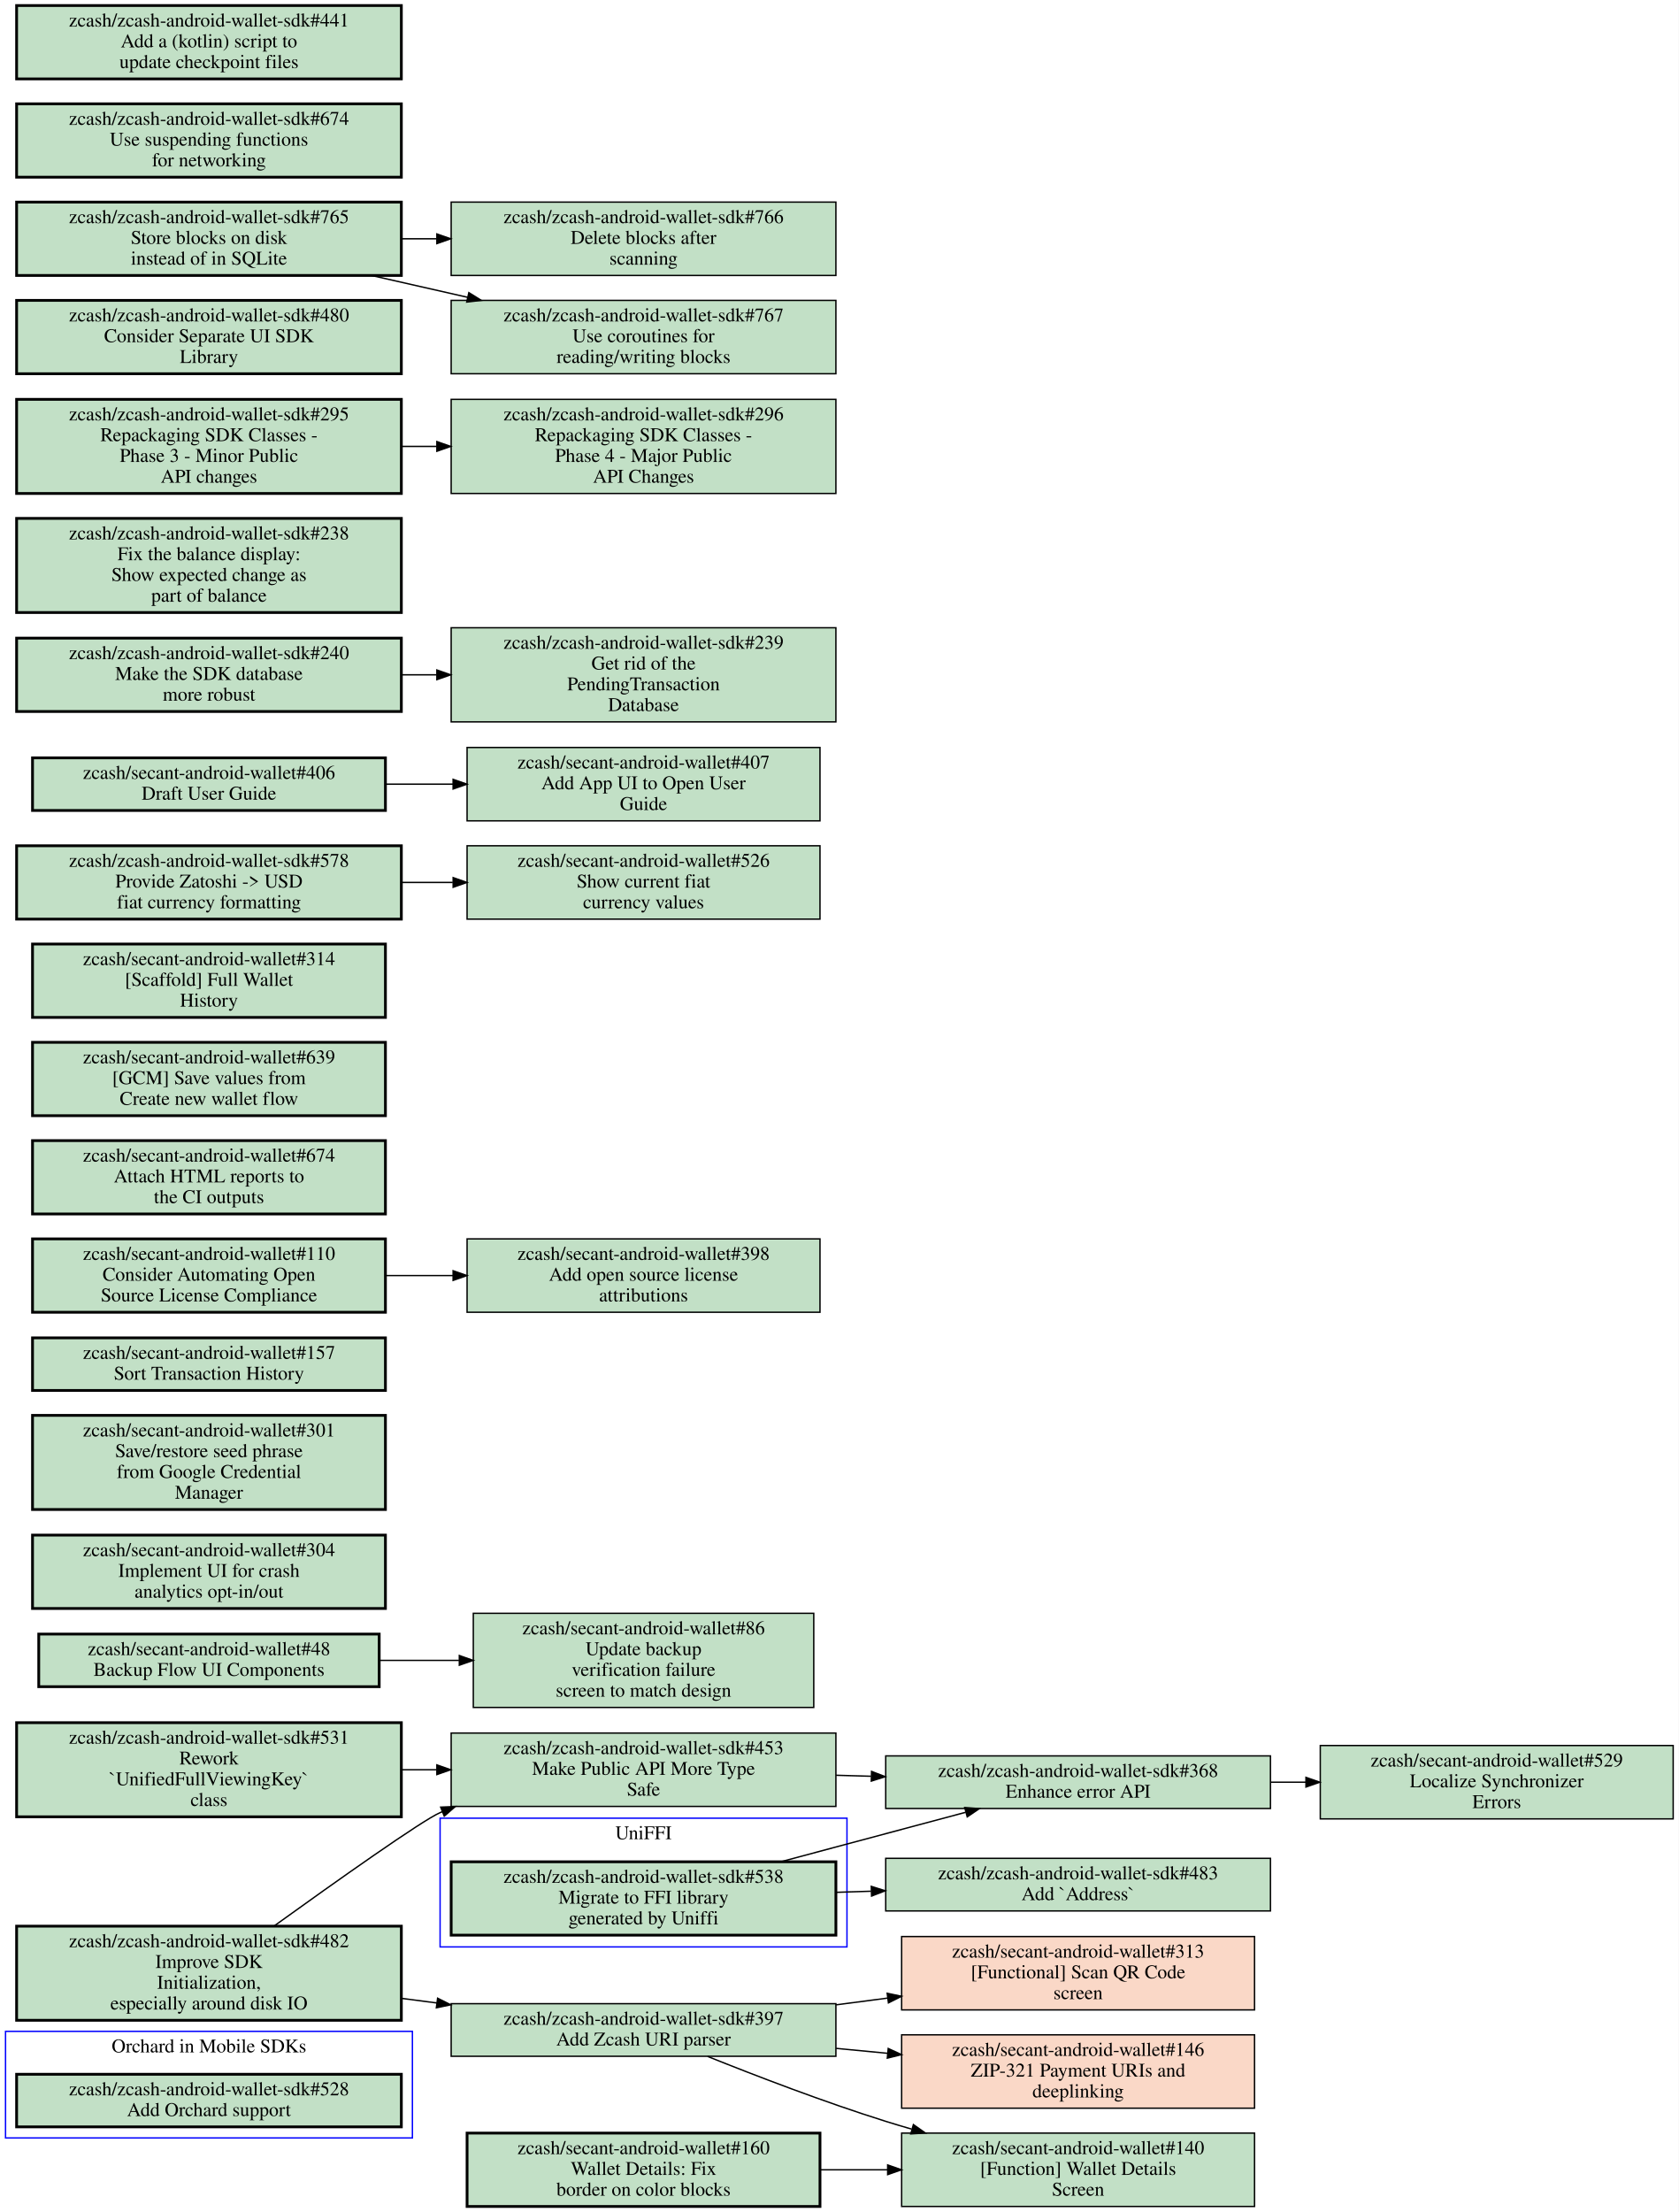
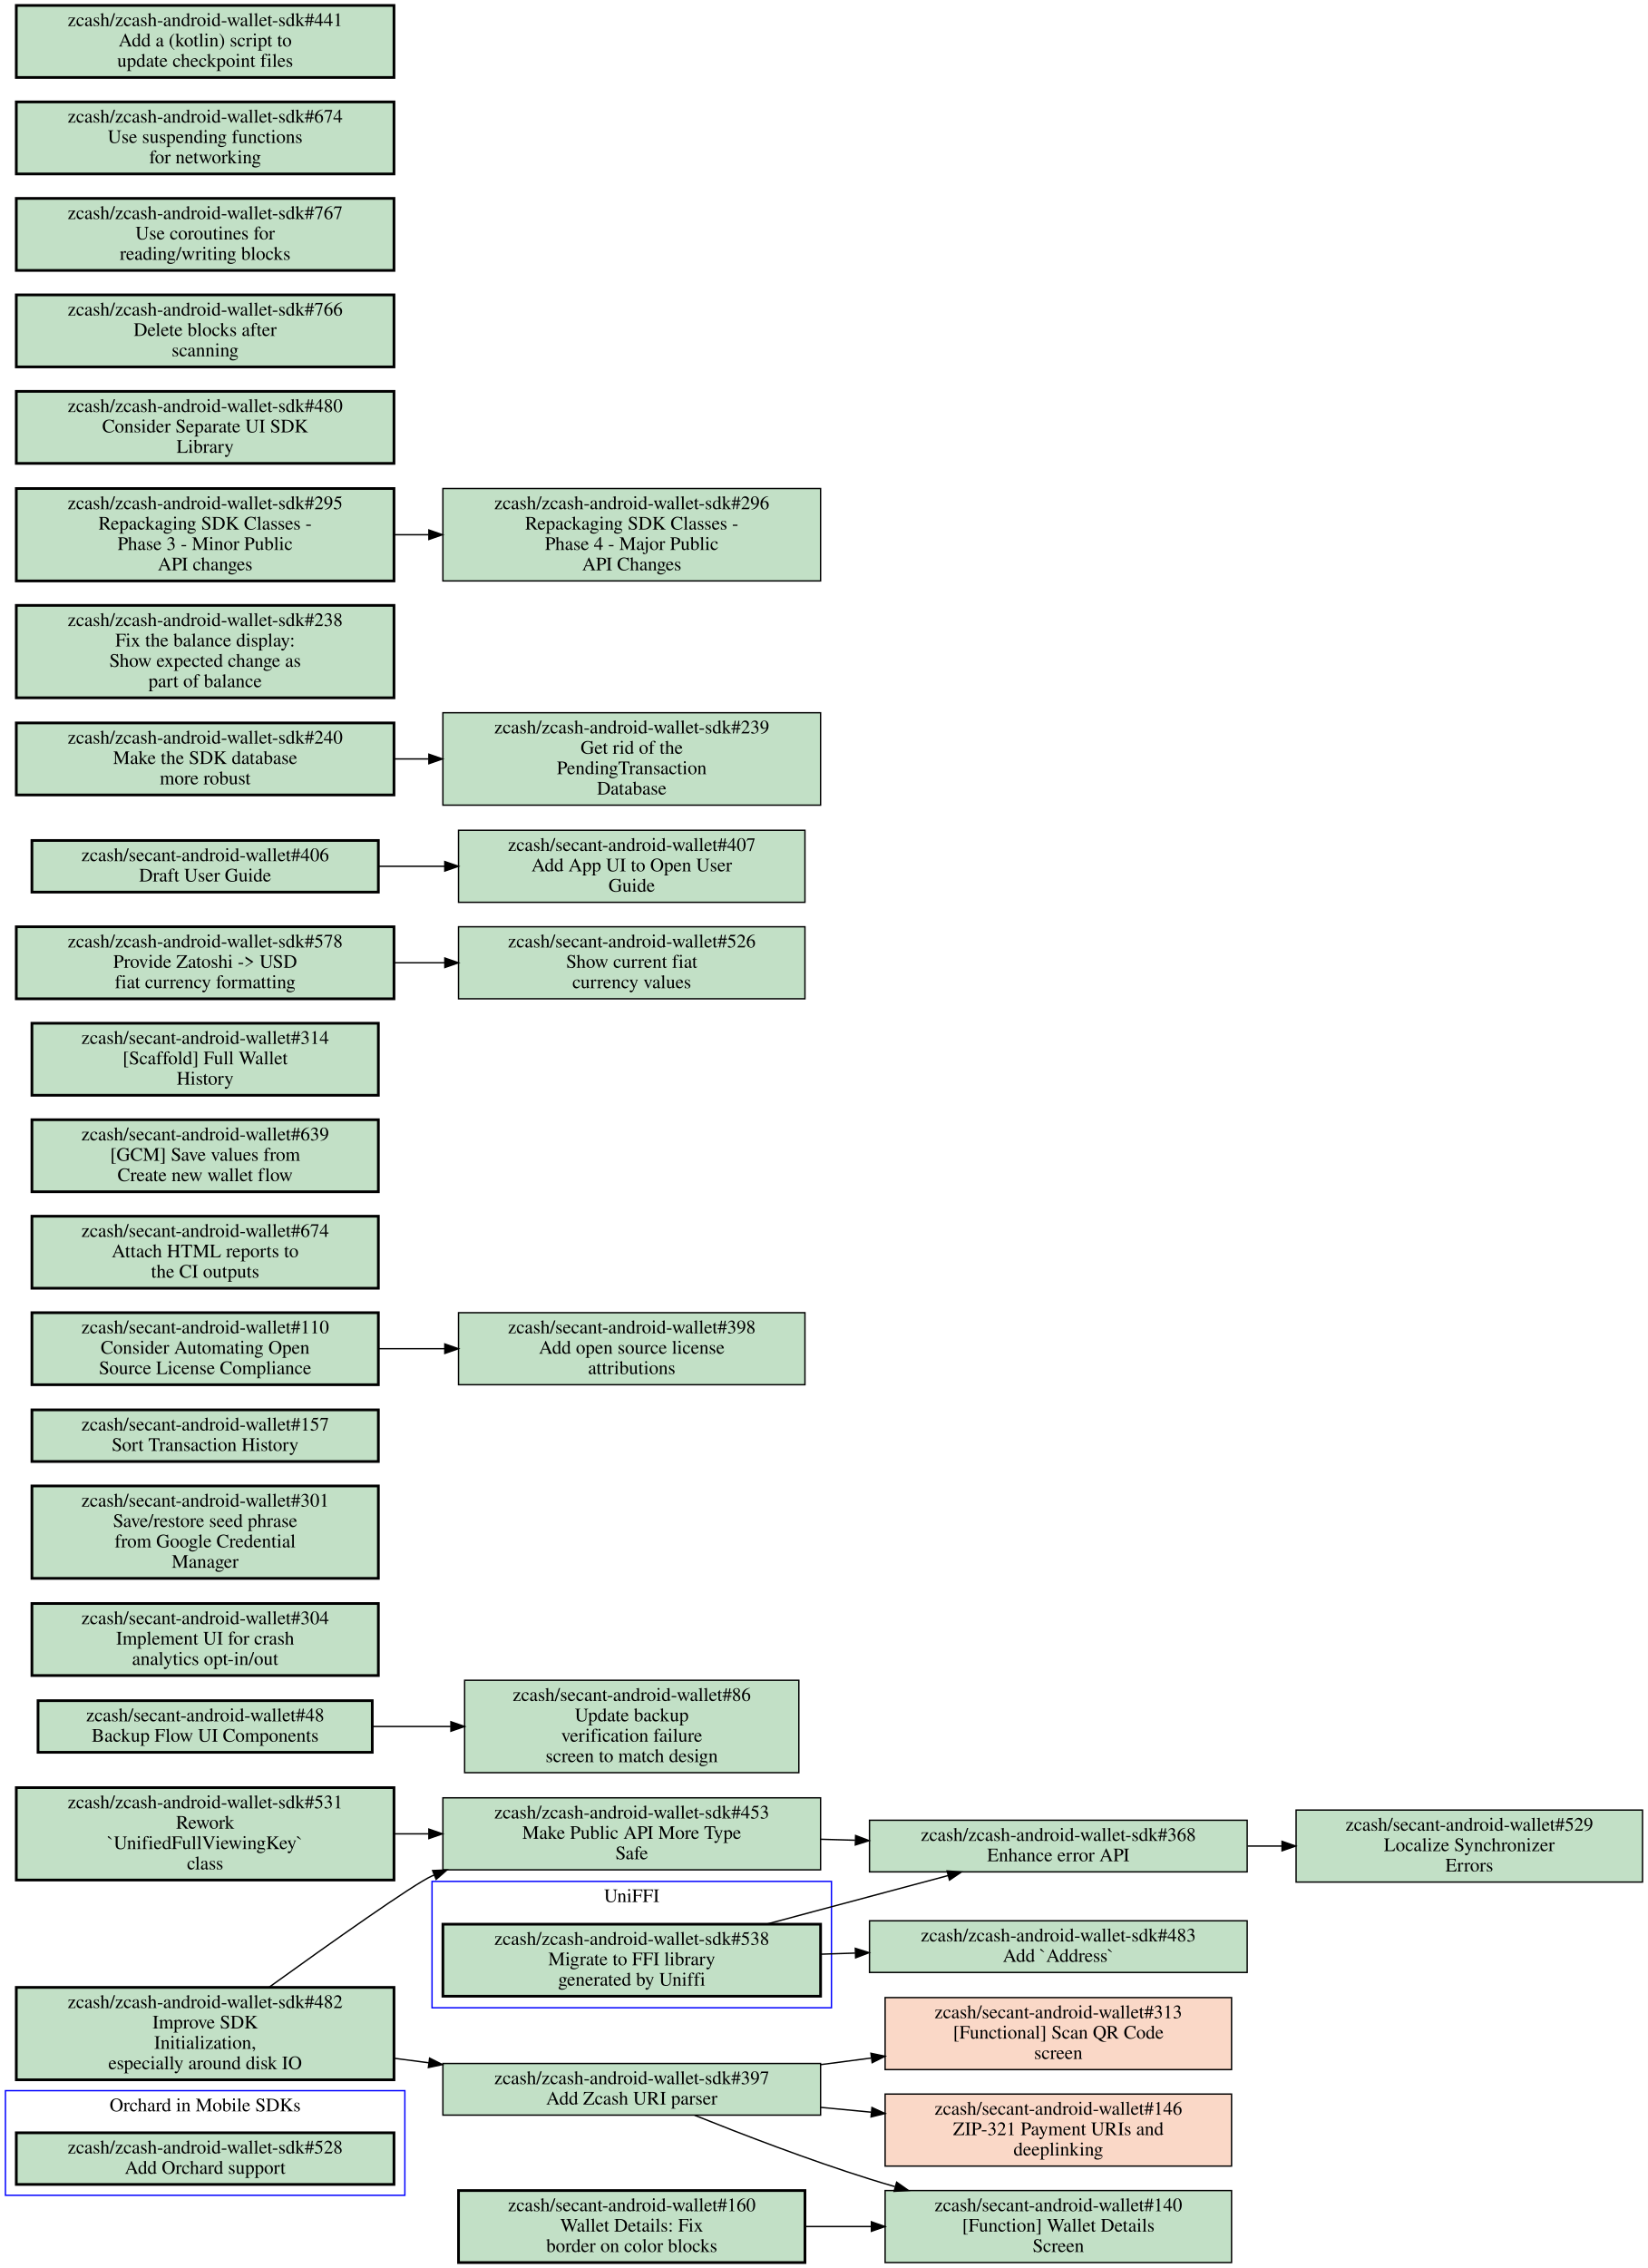
- <svg xmlns="http://www.w3.org/2000/svg" xmlns:xlink="http://www.w3.org/1999/xlink" width="1213pt" height="1598pt" viewBox="0.00 0.00 1213.00 1598.00">
-   <g id="graph0" class="graph" transform="scale(1 1) rotate(0) translate(4 1594)">
-     <polygon fill="#ffffff" stroke="transparent" points="-4,4 -4,-1594 1209,-1594 1209,4 -4,4" />
+ <svg xmlns="http://www.w3.org/2000/svg" xmlns:xlink="http://www.w3.org/1999/xlink" width="1213pt" height="1669pt" viewBox="0.00 0.00 1213.00 1669.00">
+   <g id="graph0" class="graph" transform="scale(1 1) rotate(0) translate(4 1665)">
+     <polygon fill="#ffffff" stroke="transparent" points="-4,4 -4,-1665 1209,-1665 1209,4 -4,4" />
    <g id="clust1" class="cluster">
+       <polygon fill="none" stroke="#0000ff" points="314,-187.5 314,-280.5 608,-280.5 608,-187.5 314,-187.5" />
+       <text text-anchor="middle" x="461" y="-265.3" font-family="Times,serif" font-size="14.00" fill="#000000">UniFFI</text>
+     </g>
+     <g id="clust2" class="cluster">
      <polygon fill="none" stroke="#0000ff" points="0,-49.5 0,-126.5 294,-126.5 294,-49.5 0,-49.5" />
      <text text-anchor="middle" x="147" y="-111.3" font-family="Times,serif" font-size="14.00" fill="#000000">Orchard in Mobile SDKs</text>
    </g>
-     <g id="clust2" class="cluster">
-       <polygon fill="none" stroke="#0000ff" points="314,-187.5 314,-280.5 608,-280.5 608,-187.5 314,-187.5" />
-       <text text-anchor="middle" x="461" y="-265.3" font-family="Times,serif" font-size="14.00" fill="#000000">UniFFI</text>
-     </g>
    <g id="node1" class="node open">
      <g id="a_node1">
-         <a xlink:href="https://github.com/zcash/zcash-android-wallet-sdk/issues/528" xlink:title="zcash/zcash-android-wallet-sdk#528&#10;Add Orchard support" target="_blank">
-           <polygon fill="#c2e0c6" stroke="#000000" stroke-width="2" points="286,-95.5 8,-95.5 8,-57.5 286,-57.5 286,-95.5" />
-           <text text-anchor="middle" x="147" y="-80.3" font-family="Times,serif" font-size="14.00" fill="#000000">zcash/zcash-android-wallet-sdk#528</text>
-           <text text-anchor="middle" x="147" y="-65.3" font-family="Times,serif" font-size="14.00" fill="#000000">Add Orchard support</text>
-         </a>
-       </g>
-     </g>
-     <g id="node2" class="node open">
-       <g id="a_node2">
        <a xlink:href="https://github.com/zcash/zcash-android-wallet-sdk/issues/538" xlink:title="zcash/zcash-android-wallet-sdk#538&#10;Migrate to FFI library&#10;generated by Uniffi" target="_blank">
          <polygon fill="#c2e0c6" stroke="#000000" stroke-width="2" points="600,-249 322,-249 322,-196 600,-196 600,-249" />
          <text text-anchor="middle" x="461" y="-233.8" font-family="Times,serif" font-size="14.00" fill="#000000">zcash/zcash-android-wallet-sdk#538</text>
          <text text-anchor="middle" x="461" y="-218.8" font-family="Times,serif" font-size="14.00" fill="#000000">Migrate to FFI library</text>
          <text text-anchor="middle" x="461" y="-203.8" font-family="Times,serif" font-size="14.00" fill="#000000">generated by Uniffi</text>
        </a>
      </g>
    </g>
    <g id="node3" class="node open">
      <g id="a_node3">
        <a xlink:href="https://github.com/zcash/zcash-android-wallet-sdk/issues/368" xlink:title="zcash/zcash-android-wallet-sdk#368&#10;Enhance error API" target="_blank">
          <polygon fill="#c2e0c6" stroke="#000000" points="914,-325.5 636,-325.5 636,-287.5 914,-287.5 914,-325.5" />
          <text text-anchor="middle" x="775" y="-310.3" font-family="Times,serif" font-size="14.00" fill="#000000">zcash/zcash-android-wallet-sdk#368</text>
          <text text-anchor="middle" x="775" y="-295.3" font-family="Times,serif" font-size="14.00" fill="#000000">Enhance error API</text>
        </a>
      </g>
    </g>
    <g id="edge1" class="edge">
      <path fill="none" stroke="#000000" d="M560.35,-249.08C603.34,-260.58 653.03,-273.87 693.77,-284.77" />
      <polygon fill="#000000" stroke="#000000" points="693.085,-288.21 703.65,-287.41 694.893,-281.447 693.085,-288.21" />
    </g>
    <g id="node4" class="node open">
      <g id="a_node4">
        <a xlink:href="https://github.com/zcash/zcash-android-wallet-sdk/issues/483" xlink:title="zcash/zcash-android-wallet-sdk#483&#10;Add `Address`" target="_blank">
          <polygon fill="#c2e0c6" stroke="#000000" points="914,-251.5 636,-251.5 636,-213.5 914,-213.5 914,-251.5" />
          <text text-anchor="middle" x="775" y="-236.3" font-family="Times,serif" font-size="14.00" fill="#000000">zcash/zcash-android-wallet-sdk#483</text>
          <text text-anchor="middle" x="775" y="-221.3" font-family="Times,serif" font-size="14.00" fill="#000000">Add `Address`</text>
        </a>
      </g>
    </g>
    <g id="edge2" class="edge">
      <path fill="none" stroke="#000000" d="M600.1,-226.93C608.49,-227.2 616.96,-227.47 625.4,-227.74" />
      <polygon fill="#000000" stroke="#000000" points="625.566,-231.247 635.67,-228.06 625.784,-224.25 625.566,-231.247" />
+     </g>
+     <g id="node2" class="node open">
+       <g id="a_node2">
+         <a xlink:href="https://github.com/zcash/zcash-android-wallet-sdk/issues/528" xlink:title="zcash/zcash-android-wallet-sdk#528&#10;Add Orchard support" target="_blank">
+           <polygon fill="#c2e0c6" stroke="#000000" stroke-width="2" points="286,-95.5 8,-95.5 8,-57.5 286,-57.5 286,-95.5" />
+           <text text-anchor="middle" x="147" y="-80.3" font-family="Times,serif" font-size="14.00" fill="#000000">zcash/zcash-android-wallet-sdk#528</text>
+           <text text-anchor="middle" x="147" y="-65.3" font-family="Times,serif" font-size="14.00" fill="#000000">Add Orchard support</text>
+         </a>
+       </g>
    </g>
    <g id="node5" class="node open">
      <g id="a_node5">
        <a xlink:href="https://github.com/zcash/secant-android-wallet/issues/529" xlink:title="zcash/secant-android-wallet#529&#10;Localize Synchronizer&#10;Errors" target="_blank">
          <polygon fill="#c2e0c6" stroke="#000000" points="1205,-333 950,-333 950,-280 1205,-280 1205,-333" />
          <text text-anchor="middle" x="1077.5" y="-317.8" font-family="Times,serif" font-size="14.00" fill="#000000">zcash/secant-android-wallet#529</text>
          <text text-anchor="middle" x="1077.5" y="-302.8" font-family="Times,serif" font-size="14.00" fill="#000000">Localize Synchronizer</text>
          <text text-anchor="middle" x="1077.5" y="-287.8" font-family="Times,serif" font-size="14.00" fill="#000000">Errors</text>
        </a>
      </g>
    </g>
    <g id="edge3" class="edge">
      <path fill="none" stroke="#000000" d="M914.3,-306.5C922.68,-306.5 931.1,-306.5 939.48,-306.5" />
      <polygon fill="#000000" stroke="#000000" points="939.65,-310 949.65,-306.5 939.65,-303 939.65,-310" />
    </g>
    <g id="node6" class="node open">
      <g id="a_node6">
        <a xlink:href="https://github.com/zcash/secant-android-wallet/issues/48" xlink:title="zcash/secant-android-wallet#48&#10;Backup Flow UI Components" target="_blank">
          <polygon fill="#c2e0c6" stroke="#000000" stroke-width="2" points="270,-413.5 24,-413.5 24,-375.5 270,-375.5 270,-413.5" />
          <text text-anchor="middle" x="147" y="-398.3" font-family="Times,serif" font-size="14.00" fill="#000000">zcash/secant-android-wallet#48</text>
          <text text-anchor="middle" x="147" y="-383.3" font-family="Times,serif" font-size="14.00" fill="#000000">Backup Flow UI Components</text>
        </a>
      </g>
    </g>
    <g id="node7" class="node open">
      <g id="a_node7">
        <a xlink:href="https://github.com/zcash/secant-android-wallet/issues/86" xlink:title="zcash/secant-android-wallet#86&#10;Update backup&#10;verification failure&#10;screen to match design" target="_blank">
          <polygon fill="#c2e0c6" stroke="#000000" points="584,-428.5 338,-428.5 338,-360.5 584,-360.5 584,-428.5" />
          <text text-anchor="middle" x="461" y="-413.3" font-family="Times,serif" font-size="14.00" fill="#000000">zcash/secant-android-wallet#86</text>
          <text text-anchor="middle" x="461" y="-398.3" font-family="Times,serif" font-size="14.00" fill="#000000">Update backup</text>
          <text text-anchor="middle" x="461" y="-383.3" font-family="Times,serif" font-size="14.00" fill="#000000">verification failure</text>
          <text text-anchor="middle" x="461" y="-368.3" font-family="Times,serif" font-size="14.00" fill="#000000">screen to match design</text>
        </a>
      </g>
    </g>
    <g id="edge4" class="edge">
      <path fill="none" stroke="#000000" d="M270.2,-394.5C289.06,-394.5 308.6,-394.5 327.67,-394.5" />
      <polygon fill="#000000" stroke="#000000" points="327.9,-398 337.9,-394.5 327.9,-391 327.9,-398" />
    </g>
    <g id="node8" class="node open">
      <g id="a_node8">
        <a xlink:href="https://github.com/zcash/secant-android-wallet/issues/304" xlink:title="zcash/secant-android-wallet#304&#10;Implement UI for crash&#10;analytics opt-in/out" target="_blank">
          <polygon fill="#c2e0c6" stroke="#000000" stroke-width="2" points="274.5,-485 19.5,-485 19.5,-432 274.5,-432 274.5,-485" />
          <text text-anchor="middle" x="147" y="-469.8" font-family="Times,serif" font-size="14.00" fill="#000000">zcash/secant-android-wallet#304</text>
          <text text-anchor="middle" x="147" y="-454.8" font-family="Times,serif" font-size="14.00" fill="#000000">Implement UI for crash</text>
          <text text-anchor="middle" x="147" y="-439.8" font-family="Times,serif" font-size="14.00" fill="#000000">analytics opt-in/out</text>
        </a>
      </g>
    </g>
    <g id="node9" class="node open">
      <g id="a_node9">
        <a xlink:href="https://github.com/zcash/secant-android-wallet/issues/301" xlink:title="zcash/secant-android-wallet#301&#10;Save/restore seed phrase&#10;from Google Credential&#10;Manager" target="_blank">
          <polygon fill="#c2e0c6" stroke="#000000" stroke-width="2" points="274.5,-571.5 19.5,-571.5 19.5,-503.5 274.5,-503.5 274.5,-571.5" />
          <text text-anchor="middle" x="147" y="-556.3" font-family="Times,serif" font-size="14.00" fill="#000000">zcash/secant-android-wallet#301</text>
          <text text-anchor="middle" x="147" y="-541.3" font-family="Times,serif" font-size="14.00" fill="#000000">Save/restore seed phrase</text>
          <text text-anchor="middle" x="147" y="-526.3" font-family="Times,serif" font-size="14.00" fill="#000000">from Google Credential</text>
          <text text-anchor="middle" x="147" y="-511.3" font-family="Times,serif" font-size="14.00" fill="#000000">Manager</text>
        </a>
      </g>
    </g>
    <g id="node10" class="node open">
      <g id="a_node10">
        <a xlink:href="https://github.com/zcash/zcash-android-wallet-sdk/issues/397" xlink:title="zcash/zcash-android-wallet-sdk#397&#10;Add Zcash URI parser" target="_blank">
          <polygon fill="#c2e0c6" stroke="#000000" points="600,-146.5 322,-146.5 322,-108.5 600,-108.5 600,-146.5" />
          <text text-anchor="middle" x="461" y="-131.3" font-family="Times,serif" font-size="14.00" fill="#000000">zcash/zcash-android-wallet-sdk#397</text>
          <text text-anchor="middle" x="461" y="-116.3" font-family="Times,serif" font-size="14.00" fill="#000000">Add Zcash URI parser</text>
        </a>
      </g>
    </g>
    <g id="node11" class="node closed">
      <g id="a_node11">
        <a xlink:href="https://github.com/zcash/secant-android-wallet/issues/313" xlink:title="zcash/secant-android-wallet#313&#10;[Functional] Scan QR Code&#10;screen" target="_blank">
          <polygon fill="#fad8c7" stroke="#000000" points="902.5,-195 647.5,-195 647.5,-142 902.5,-142 902.5,-195" />
          <text text-anchor="middle" x="775" y="-179.8" font-family="Times,serif" font-size="14.00" fill="#000000">zcash/secant-android-wallet#313</text>
          <text text-anchor="middle" x="775" y="-164.8" font-family="Times,serif" font-size="14.00" fill="#000000">[Functional] Scan QR Code</text>
          <text text-anchor="middle" x="775" y="-149.8" font-family="Times,serif" font-size="14.00" fill="#000000">screen</text>
        </a>
      </g>
    </g>
    <g id="edge5" class="edge">
      <path fill="none" stroke="#000000" d="M600.1,-145.66C612.4,-147.27 624.85,-148.89 637.14,-150.5" />
      <polygon fill="#000000" stroke="#000000" points="637.062,-154.019 647.43,-151.84 637.966,-147.078 637.062,-154.019" />
    </g>
    <g id="node12" class="node closed">
      <g id="a_node12">
        <a xlink:href="https://github.com/zcash/secant-android-wallet/issues/146" xlink:title="zcash/secant-android-wallet#146&#10;ZIP-321 Payment URIs and&#10;deeplinking" target="_blank">
          <polygon fill="#fad8c7" stroke="#000000" points="902.5,-124 647.5,-124 647.5,-71 902.5,-71 902.5,-124" />
          <text text-anchor="middle" x="775" y="-108.8" font-family="Times,serif" font-size="14.00" fill="#000000">zcash/secant-android-wallet#146</text>
          <text text-anchor="middle" x="775" y="-93.8" font-family="Times,serif" font-size="14.00" fill="#000000">ZIP-321 Payment URIs and</text>
          <text text-anchor="middle" x="775" y="-78.8" font-family="Times,serif" font-size="14.00" fill="#000000">deeplinking</text>
        </a>
      </g>
    </g>
    <g id="edge6" class="edge">
      <path fill="none" stroke="#000000" d="M600.1,-114.21C612.4,-113.04 624.85,-111.85 637.14,-110.67" />
      <polygon fill="#000000" stroke="#000000" points="637.807,-114.122 647.43,-109.69 637.143,-107.154 637.807,-114.122" />
    </g>
    <g id="node13" class="node open">
      <g id="a_node13">
        <a xlink:href="https://github.com/zcash/secant-android-wallet/issues/140" xlink:title="zcash/secant-android-wallet#140&#10;[Function] Wallet Details&#10;Screen" target="_blank">
          <polygon fill="#c2e0c6" stroke="#000000" points="902.5,-53 647.5,-53 647.5,0 902.5,0 902.5,-53" />
          <text text-anchor="middle" x="775" y="-37.8" font-family="Times,serif" font-size="14.00" fill="#000000">zcash/secant-android-wallet#140</text>
          <text text-anchor="middle" x="775" y="-22.8" font-family="Times,serif" font-size="14.00" fill="#000000">[Function] Wallet Details</text>
          <text text-anchor="middle" x="775" y="-7.8" font-family="Times,serif" font-size="14.00" fill="#000000">Screen</text>
        </a>
      </g>
    </g>
    <g id="edge7" class="edge">
      <path fill="none" stroke="#000000" d="M507.29,-108.39C542.28,-94.351 591.69,-75.384 636,-61.5 642.08,-59.596 648.33,-57.722 654.66,-55.892" />
      <polygon fill="#000000" stroke="#000000" points="655.995,-59.151 664.66,-53.055 654.084,-52.417 655.995,-59.151" />
    </g>
    <g id="node14" class="node open">
      <g id="a_node14">
        <a xlink:href="https://github.com/zcash/secant-android-wallet/issues/157" xlink:title="zcash/secant-android-wallet#157&#10;Sort Transaction History" target="_blank">
          <polygon fill="#c2e0c6" stroke="#000000" stroke-width="2" points="274.5,-627.5 19.5,-627.5 19.5,-589.5 274.5,-589.5 274.5,-627.5" />
          <text text-anchor="middle" x="147" y="-612.3" font-family="Times,serif" font-size="14.00" fill="#000000">zcash/secant-android-wallet#157</text>
          <text text-anchor="middle" x="147" y="-597.3" font-family="Times,serif" font-size="14.00" fill="#000000">Sort Transaction History</text>
        </a>
      </g>
    </g>
    <g id="node15" class="node open">
      <g id="a_node15">
        <a xlink:href="https://github.com/zcash/secant-android-wallet/issues/160" xlink:title="zcash/secant-android-wallet#160&#10;Wallet Details: Fix&#10;border on color blocks" target="_blank">
          <polygon fill="#c2e0c6" stroke="#000000" stroke-width="2" points="588.5,-53 333.5,-53 333.5,0 588.5,0 588.5,-53" />
          <text text-anchor="middle" x="461" y="-37.8" font-family="Times,serif" font-size="14.00" fill="#000000">zcash/secant-android-wallet#160</text>
          <text text-anchor="middle" x="461" y="-22.8" font-family="Times,serif" font-size="14.00" fill="#000000">Wallet Details: Fix</text>
          <text text-anchor="middle" x="461" y="-7.8" font-family="Times,serif" font-size="14.00" fill="#000000">border on color blocks</text>
        </a>
      </g>
    </g>
    <g id="edge8" class="edge">
      <path fill="none" stroke="#000000" d="M588.72,-26.5C604.75,-26.5 621.2,-26.5 637.37,-26.5" />
      <polygon fill="#000000" stroke="#000000" points="637.4,-30 647.4,-26.5 637.4,-23 637.4,-30" />
    </g>
    <g id="node16" class="node open">
      <g id="a_node16">
        <a xlink:href="https://github.com/zcash/secant-android-wallet/issues/110" xlink:title="zcash/secant-android-wallet#110&#10;Consider Automating Open&#10;Source License Compliance" target="_blank">
          <polygon fill="#c2e0c6" stroke="#000000" stroke-width="2" points="274.5,-699 19.5,-699 19.5,-646 274.5,-646 274.5,-699" />
          <text text-anchor="middle" x="147" y="-683.8" font-family="Times,serif" font-size="14.00" fill="#000000">zcash/secant-android-wallet#110</text>
          <text text-anchor="middle" x="147" y="-668.8" font-family="Times,serif" font-size="14.00" fill="#000000">Consider Automating Open</text>
          <text text-anchor="middle" x="147" y="-653.8" font-family="Times,serif" font-size="14.00" fill="#000000">Source License Compliance</text>
        </a>
      </g>
    </g>
    <g id="node17" class="node open">
      <g id="a_node17">
        <a xlink:href="https://github.com/zcash/secant-android-wallet/issues/398" xlink:title="zcash/secant-android-wallet#398&#10;Add open source license&#10;attributions" target="_blank">
          <polygon fill="#c2e0c6" stroke="#000000" points="588.5,-699 333.5,-699 333.5,-646 588.5,-646 588.5,-699" />
          <text text-anchor="middle" x="461" y="-683.8" font-family="Times,serif" font-size="14.00" fill="#000000">zcash/secant-android-wallet#398</text>
          <text text-anchor="middle" x="461" y="-668.8" font-family="Times,serif" font-size="14.00" fill="#000000">Add open source license</text>
          <text text-anchor="middle" x="461" y="-653.8" font-family="Times,serif" font-size="14.00" fill="#000000">attributions</text>
        </a>
      </g>
    </g>
    <g id="edge9" class="edge">
      <path fill="none" stroke="#000000" d="M274.72,-672.5C290.75,-672.5 307.2,-672.5 323.37,-672.5" />
      <polygon fill="#000000" stroke="#000000" points="323.4,-676 333.4,-672.5 323.4,-669 323.4,-676" />
    </g>
    <g id="node18" class="node open">
      <g id="a_node18">
        <a xlink:href="https://github.com/zcash/secant-android-wallet/issues/674" xlink:title="zcash/secant-android-wallet#674&#10;Attach HTML reports to&#10;the CI outputs" target="_blank">
          <polygon fill="#c2e0c6" stroke="#000000" stroke-width="2" points="274.5,-770 19.5,-770 19.5,-717 274.5,-717 274.5,-770" />
          <text text-anchor="middle" x="147" y="-754.8" font-family="Times,serif" font-size="14.00" fill="#000000">zcash/secant-android-wallet#674</text>
          <text text-anchor="middle" x="147" y="-739.8" font-family="Times,serif" font-size="14.00" fill="#000000">Attach HTML reports to</text>
          <text text-anchor="middle" x="147" y="-724.8" font-family="Times,serif" font-size="14.00" fill="#000000">the CI outputs</text>
        </a>
      </g>
    </g>
    <g id="node19" class="node open">
      <g id="a_node19">
        <a xlink:href="https://github.com/zcash/secant-android-wallet/issues/639" xlink:title="zcash/secant-android-wallet#639&#10;[GCM] Save values from&#10;Create new wallet flow" target="_blank">
          <polygon fill="#c2e0c6" stroke="#000000" stroke-width="2" points="274.5,-841 19.5,-841 19.5,-788 274.5,-788 274.5,-841" />
          <text text-anchor="middle" x="147" y="-825.8" font-family="Times,serif" font-size="14.00" fill="#000000">zcash/secant-android-wallet#639</text>
          <text text-anchor="middle" x="147" y="-810.8" font-family="Times,serif" font-size="14.00" fill="#000000">[GCM] Save values from</text>
          <text text-anchor="middle" x="147" y="-795.8" font-family="Times,serif" font-size="14.00" fill="#000000">Create new wallet flow</text>
        </a>
      </g>
    </g>
    <g id="node20" class="node open">
      <g id="a_node20">
        <a xlink:href="https://github.com/zcash/secant-android-wallet/issues/314" xlink:title="zcash/secant-android-wallet#314&#10;[Scaffold] Full Wallet&#10;History" target="_blank">
          <polygon fill="#c2e0c6" stroke="#000000" stroke-width="2" points="274.5,-912 19.5,-912 19.5,-859 274.5,-859 274.5,-912" />
          <text text-anchor="middle" x="147" y="-896.8" font-family="Times,serif" font-size="14.00" fill="#000000">zcash/secant-android-wallet#314</text>
          <text text-anchor="middle" x="147" y="-881.8" font-family="Times,serif" font-size="14.00" fill="#000000">[Scaffold] Full Wallet</text>
          <text text-anchor="middle" x="147" y="-866.8" font-family="Times,serif" font-size="14.00" fill="#000000">History</text>
        </a>
      </g>
    </g>
    <g id="node21" class="node open">
      <g id="a_node21">
        <a xlink:href="https://github.com/zcash/zcash-android-wallet-sdk/issues/578" xlink:title="zcash/zcash-android-wallet-sdk#578&#10;Provide Zatoshi -&gt; USD&#10;fiat currency formatting" target="_blank">
          <polygon fill="#c2e0c6" stroke="#000000" stroke-width="2" points="286,-983 8,-983 8,-930 286,-930 286,-983" />
          <text text-anchor="middle" x="147" y="-967.8" font-family="Times,serif" font-size="14.00" fill="#000000">zcash/zcash-android-wallet-sdk#578</text>
          <text text-anchor="middle" x="147" y="-952.8" font-family="Times,serif" font-size="14.00" fill="#000000">Provide Zatoshi -&gt; USD</text>
          <text text-anchor="middle" x="147" y="-937.8" font-family="Times,serif" font-size="14.00" fill="#000000">fiat currency formatting</text>
        </a>
      </g>
    </g>
    <g id="node22" class="node open">
      <g id="a_node22">
        <a xlink:href="https://github.com/zcash/secant-android-wallet/issues/526" xlink:title="zcash/secant-android-wallet#526&#10;Show current fiat&#10;currency values" target="_blank">
          <polygon fill="#c2e0c6" stroke="#000000" points="588.5,-983 333.5,-983 333.5,-930 588.5,-930 588.5,-983" />
          <text text-anchor="middle" x="461" y="-967.8" font-family="Times,serif" font-size="14.00" fill="#000000">zcash/secant-android-wallet#526</text>
          <text text-anchor="middle" x="461" y="-952.8" font-family="Times,serif" font-size="14.00" fill="#000000">Show current fiat</text>
          <text text-anchor="middle" x="461" y="-937.8" font-family="Times,serif" font-size="14.00" fill="#000000">currency values</text>
        </a>
      </g>
    </g>
    <g id="edge10" class="edge">
      <path fill="none" stroke="#000000" d="M286.1,-956.5C298.4,-956.5 310.85,-956.5 323.14,-956.5" />
      <polygon fill="#000000" stroke="#000000" points="323.43,-960 333.43,-956.5 323.43,-953 323.43,-960" />
    </g>
    <g id="node23" class="node open">
      <g id="a_node23">
        <a xlink:href="https://github.com/zcash/secant-android-wallet/issues/406" xlink:title="zcash/secant-android-wallet#406&#10;Draft User Guide" target="_blank">
          <polygon fill="#c2e0c6" stroke="#000000" stroke-width="2" points="274.5,-1046.5 19.5,-1046.5 19.5,-1008.5 274.5,-1008.5 274.5,-1046.5" />
          <text text-anchor="middle" x="147" y="-1031.3" font-family="Times,serif" font-size="14.00" fill="#000000">zcash/secant-android-wallet#406</text>
          <text text-anchor="middle" x="147" y="-1016.3" font-family="Times,serif" font-size="14.00" fill="#000000">Draft User Guide</text>
        </a>
      </g>
    </g>
    <g id="node24" class="node open">
      <g id="a_node24">
        <a xlink:href="https://github.com/zcash/secant-android-wallet/issues/407" xlink:title="zcash/secant-android-wallet#407&#10;Add App UI to Open User&#10;Guide" target="_blank">
          <polygon fill="#c2e0c6" stroke="#000000" points="588.5,-1054 333.5,-1054 333.5,-1001 588.5,-1001 588.5,-1054" />
          <text text-anchor="middle" x="461" y="-1038.8" font-family="Times,serif" font-size="14.00" fill="#000000">zcash/secant-android-wallet#407</text>
          <text text-anchor="middle" x="461" y="-1023.8" font-family="Times,serif" font-size="14.00" fill="#000000">Add App UI to Open User</text>
          <text text-anchor="middle" x="461" y="-1008.8" font-family="Times,serif" font-size="14.00" fill="#000000">Guide</text>
        </a>
      </g>
    </g>
    <g id="edge11" class="edge">
      <path fill="none" stroke="#000000" d="M274.72,-1027.5C290.75,-1027.5 307.2,-1027.5 323.37,-1027.5" />
      <polygon fill="#000000" stroke="#000000" points="323.4,-1031 333.4,-1027.5 323.4,-1024 323.4,-1031" />
    </g>
    <g id="node25" class="node open">
      <g id="a_node25">
        <a xlink:href="https://github.com/zcash/zcash-android-wallet-sdk/issues/240" xlink:title="zcash/zcash-android-wallet-sdk#240&#10;Make the SDK database&#10;more robust" target="_blank">
          <polygon fill="#c2e0c6" stroke="#000000" stroke-width="2" points="286,-1133 8,-1133 8,-1080 286,-1080 286,-1133" />
          <text text-anchor="middle" x="147" y="-1117.8" font-family="Times,serif" font-size="14.00" fill="#000000">zcash/zcash-android-wallet-sdk#240</text>
          <text text-anchor="middle" x="147" y="-1102.8" font-family="Times,serif" font-size="14.00" fill="#000000">Make the SDK database</text>
          <text text-anchor="middle" x="147" y="-1087.8" font-family="Times,serif" font-size="14.00" fill="#000000">more robust</text>
        </a>
      </g>
    </g>
    <g id="node26" class="node open">
      <g id="a_node26">
        <a xlink:href="https://github.com/zcash/zcash-android-wallet-sdk/issues/239" xlink:title="zcash/zcash-android-wallet-sdk#239&#10;Get rid of the&#10;PendingTransaction&#10;Database" target="_blank">
          <polygon fill="#c2e0c6" stroke="#000000" points="600,-1140.5 322,-1140.5 322,-1072.5 600,-1072.5 600,-1140.5" />
          <text text-anchor="middle" x="461" y="-1125.3" font-family="Times,serif" font-size="14.00" fill="#000000">zcash/zcash-android-wallet-sdk#239</text>
          <text text-anchor="middle" x="461" y="-1110.3" font-family="Times,serif" font-size="14.00" fill="#000000">Get rid of the</text>
          <text text-anchor="middle" x="461" y="-1095.3" font-family="Times,serif" font-size="14.00" fill="#000000">PendingTransaction</text>
          <text text-anchor="middle" x="461" y="-1080.3" font-family="Times,serif" font-size="14.00" fill="#000000">Database</text>
        </a>
      </g>
    </g>
    <g id="edge12" class="edge">
      <path fill="none" stroke="#000000" d="M286.1,-1106.5C294.49,-1106.5 302.96,-1106.5 311.4,-1106.5" />
      <polygon fill="#000000" stroke="#000000" points="311.67,-1110 321.67,-1106.5 311.67,-1103 311.67,-1110" />
    </g>
    <g id="node27" class="node open">
      <g id="a_node27">
        <a xlink:href="https://github.com/zcash/zcash-android-wallet-sdk/issues/238" xlink:title="zcash/zcash-android-wallet-sdk#238&#10;Fix the balance display:&#10;Show expected change as&#10;part of balance" target="_blank">
          <polygon fill="#c2e0c6" stroke="#000000" stroke-width="2" points="286,-1219.5 8,-1219.5 8,-1151.5 286,-1151.5 286,-1219.5" />
          <text text-anchor="middle" x="147" y="-1204.3" font-family="Times,serif" font-size="14.00" fill="#000000">zcash/zcash-android-wallet-sdk#238</text>
          <text text-anchor="middle" x="147" y="-1189.3" font-family="Times,serif" font-size="14.00" fill="#000000">Fix the balance display:</text>
          <text text-anchor="middle" x="147" y="-1174.3" font-family="Times,serif" font-size="14.00" fill="#000000">Show expected change as</text>
          <text text-anchor="middle" x="147" y="-1159.3" font-family="Times,serif" font-size="14.00" fill="#000000">part of balance</text>
        </a>
      </g>
    </g>
    <g id="node28" class="node open">
      <g id="a_node28">
        <a xlink:href="https://github.com/zcash/zcash-android-wallet-sdk/issues/453" xlink:title="zcash/zcash-android-wallet-sdk#453&#10;Make Public API More Type&#10;Safe" target="_blank">
          <polygon fill="#c2e0c6" stroke="#000000" points="600,-342 322,-342 322,-289 600,-289 600,-342" />
          <text text-anchor="middle" x="461" y="-326.8" font-family="Times,serif" font-size="14.00" fill="#000000">zcash/zcash-android-wallet-sdk#453</text>
          <text text-anchor="middle" x="461" y="-311.8" font-family="Times,serif" font-size="14.00" fill="#000000">Make Public API More Type</text>
          <text text-anchor="middle" x="461" y="-296.8" font-family="Times,serif" font-size="14.00" fill="#000000">Safe</text>
        </a>
      </g>
    </g>
    <g id="edge13" class="edge">
      <path fill="none" stroke="#000000" d="M600.1,-311.51C608.49,-311.27 616.96,-311.03 625.4,-310.79" />
      <polygon fill="#000000" stroke="#000000" points="625.777,-314.281 635.67,-310.49 625.572,-307.284 625.777,-314.281" />
    </g>
    <g id="node29" class="node open">
      <g id="a_node29">
        <a xlink:href="https://github.com/zcash/zcash-android-wallet-sdk/issues/482" xlink:title="zcash/zcash-android-wallet-sdk#482&#10;Improve SDK&#10;Initialization,&#10;especially around disk IO" target="_blank">
          <polygon fill="#c2e0c6" stroke="#000000" stroke-width="2" points="286,-202.5 8,-202.5 8,-134.5 286,-134.5 286,-202.5" />
          <text text-anchor="middle" x="147" y="-187.3" font-family="Times,serif" font-size="14.00" fill="#000000">zcash/zcash-android-wallet-sdk#482</text>
          <text text-anchor="middle" x="147" y="-172.3" font-family="Times,serif" font-size="14.00" fill="#000000">Improve SDK</text>
          <text text-anchor="middle" x="147" y="-157.3" font-family="Times,serif" font-size="14.00" fill="#000000">Initialization,</text>
          <text text-anchor="middle" x="147" y="-142.3" font-family="Times,serif" font-size="14.00" fill="#000000">especially around disk IO</text>
        </a>
      </g>
    </g>
    <g id="edge14" class="edge">
      <path fill="none" stroke="#000000" d="M286.1,-150.34C294.59,-149.23 303.15,-148.11 311.67,-147" />
      <polygon fill="#000000" stroke="#000000" points="312.209,-150.459 321.67,-145.69 311.3,-143.519 312.209,-150.459" />
    </g>
    <g id="edge15" class="edge">
      <path fill="none" stroke="#000000" d="M193.95,-202.54C238.65,-234.72 301,-278.89 314,-284.5 314.56,-284.74 315.12,-284.98 315.69,-285.22" />
      <polygon fill="#000000" stroke="#000000" points="314.425,-288.483 325.01,-288.93 317.014,-281.98 314.425,-288.483" />
    </g>
    <g id="node30" class="node open">
      <g id="a_node30">
        <a xlink:href="https://github.com/zcash/zcash-android-wallet-sdk/issues/295" xlink:title="zcash/zcash-android-wallet-sdk#295&#10;Repackaging SDK Classes -&#10;Phase 3 - Minor Public&#10;API changes" target="_blank">
          <polygon fill="#c2e0c6" stroke="#000000" stroke-width="2" points="286,-1305.5 8,-1305.5 8,-1237.5 286,-1237.5 286,-1305.5" />
          <text text-anchor="middle" x="147" y="-1290.3" font-family="Times,serif" font-size="14.00" fill="#000000">zcash/zcash-android-wallet-sdk#295</text>
          <text text-anchor="middle" x="147" y="-1275.3" font-family="Times,serif" font-size="14.00" fill="#000000">Repackaging SDK Classes -</text>
          <text text-anchor="middle" x="147" y="-1260.3" font-family="Times,serif" font-size="14.00" fill="#000000">Phase 3 - Minor Public</text>
          <text text-anchor="middle" x="147" y="-1245.3" font-family="Times,serif" font-size="14.00" fill="#000000">API changes</text>
        </a>
      </g>
    </g>
    <g id="node31" class="node open">
      <g id="a_node31">
        <a xlink:href="https://github.com/zcash/zcash-android-wallet-sdk/issues/296" xlink:title="zcash/zcash-android-wallet-sdk#296&#10;Repackaging SDK Classes -&#10;Phase 4 - Major Public&#10;API Changes" target="_blank">
          <polygon fill="#c2e0c6" stroke="#000000" points="600,-1305.5 322,-1305.5 322,-1237.5 600,-1237.5 600,-1305.5" />
          <text text-anchor="middle" x="461" y="-1290.3" font-family="Times,serif" font-size="14.00" fill="#000000">zcash/zcash-android-wallet-sdk#296</text>
          <text text-anchor="middle" x="461" y="-1275.3" font-family="Times,serif" font-size="14.00" fill="#000000">Repackaging SDK Classes -</text>
          <text text-anchor="middle" x="461" y="-1260.3" font-family="Times,serif" font-size="14.00" fill="#000000">Phase 4 - Major Public</text>
          <text text-anchor="middle" x="461" y="-1245.3" font-family="Times,serif" font-size="14.00" fill="#000000">API Changes</text>
        </a>
      </g>
    </g>
    <g id="edge16" class="edge">
      <path fill="none" stroke="#000000" d="M286.1,-1271.5C294.49,-1271.5 302.96,-1271.5 311.4,-1271.5" />
      <polygon fill="#000000" stroke="#000000" points="311.67,-1275 321.67,-1271.5 311.67,-1268 311.67,-1275" />
    </g>
    <g id="node32" class="node open">
      <g id="a_node32">
        <a xlink:href="https://github.com/zcash/zcash-android-wallet-sdk/issues/480" xlink:title="zcash/zcash-android-wallet-sdk#480&#10;Consider Separate UI SDK&#10;Library" target="_blank">
          <polygon fill="#c2e0c6" stroke="#000000" stroke-width="2" points="286,-1377 8,-1377 8,-1324 286,-1324 286,-1377" />
          <text text-anchor="middle" x="147" y="-1361.8" font-family="Times,serif" font-size="14.00" fill="#000000">zcash/zcash-android-wallet-sdk#480</text>
          <text text-anchor="middle" x="147" y="-1346.8" font-family="Times,serif" font-size="14.00" fill="#000000">Consider Separate UI SDK</text>
          <text text-anchor="middle" x="147" y="-1331.8" font-family="Times,serif" font-size="14.00" fill="#000000">Library</text>
        </a>
      </g>
    </g>
    <g id="node33" class="node open">
      <g id="a_node33">
-         <a xlink:href="https://github.com/zcash/zcash-android-wallet-sdk/issues/765" xlink:title="zcash/zcash-android-wallet-sdk#765&#10;Store blocks on disk&#10;instead of in SQLite" target="_blank">
+         <a xlink:href="https://github.com/zcash/zcash-android-wallet-sdk/issues/766" xlink:title="zcash/zcash-android-wallet-sdk#766&#10;Delete blocks after&#10;scanning" target="_blank">
          <polygon fill="#c2e0c6" stroke="#000000" stroke-width="2" points="286,-1448 8,-1448 8,-1395 286,-1395 286,-1448" />
-           <text text-anchor="middle" x="147" y="-1432.8" font-family="Times,serif" font-size="14.00" fill="#000000">zcash/zcash-android-wallet-sdk#765</text>
-           <text text-anchor="middle" x="147" y="-1417.8" font-family="Times,serif" font-size="14.00" fill="#000000">Store blocks on disk</text>
-           <text text-anchor="middle" x="147" y="-1402.8" font-family="Times,serif" font-size="14.00" fill="#000000">instead of in SQLite</text>
+           <text text-anchor="middle" x="147" y="-1432.8" font-family="Times,serif" font-size="14.00" fill="#000000">zcash/zcash-android-wallet-sdk#766</text>
+           <text text-anchor="middle" x="147" y="-1417.8" font-family="Times,serif" font-size="14.00" fill="#000000">Delete blocks after</text>
+           <text text-anchor="middle" x="147" y="-1402.8" font-family="Times,serif" font-size="14.00" fill="#000000">scanning</text>
        </a>
      </g>
    </g>
    <g id="node34" class="node open">
      <g id="a_node34">
-         <a xlink:href="https://github.com/zcash/zcash-android-wallet-sdk/issues/766" xlink:title="zcash/zcash-android-wallet-sdk#766&#10;Delete blocks after&#10;scanning" target="_blank">
-           <polygon fill="#c2e0c6" stroke="#000000" points="600,-1448 322,-1448 322,-1395 600,-1395 600,-1448" />
-           <text text-anchor="middle" x="461" y="-1432.8" font-family="Times,serif" font-size="14.00" fill="#000000">zcash/zcash-android-wallet-sdk#766</text>
-           <text text-anchor="middle" x="461" y="-1417.8" font-family="Times,serif" font-size="14.00" fill="#000000">Delete blocks after</text>
-           <text text-anchor="middle" x="461" y="-1402.8" font-family="Times,serif" font-size="14.00" fill="#000000">scanning</text>
-         </a>
-       </g>
-     </g>
-     <g id="edge17" class="edge">
-       <path fill="none" stroke="#000000" d="M286.1,-1421.5C294.49,-1421.5 302.96,-1421.5 311.4,-1421.5" />
-       <polygon fill="#000000" stroke="#000000" points="311.67,-1425 321.67,-1421.5 311.67,-1418 311.67,-1425" />
+         <a xlink:href="https://github.com/zcash/zcash-android-wallet-sdk/issues/767" xlink:title="zcash/zcash-android-wallet-sdk#767&#10;Use coroutines for&#10;reading/writing blocks" target="_blank">
+           <polygon fill="#c2e0c6" stroke="#000000" stroke-width="2" points="286,-1519 8,-1519 8,-1466 286,-1466 286,-1519" />
+           <text text-anchor="middle" x="147" y="-1503.8" font-family="Times,serif" font-size="14.00" fill="#000000">zcash/zcash-android-wallet-sdk#767</text>
+           <text text-anchor="middle" x="147" y="-1488.8" font-family="Times,serif" font-size="14.00" fill="#000000">Use coroutines for</text>
+           <text text-anchor="middle" x="147" y="-1473.8" font-family="Times,serif" font-size="14.00" fill="#000000">reading/writing blocks</text>
+         </a>
+       </g>
    </g>
    <g id="node35" class="node open">
      <g id="a_node35">
-         <a xlink:href="https://github.com/zcash/zcash-android-wallet-sdk/issues/767" xlink:title="zcash/zcash-android-wallet-sdk#767&#10;Use coroutines for&#10;reading/writing blocks" target="_blank">
-           <polygon fill="#c2e0c6" stroke="#000000" points="600,-1377 322,-1377 322,-1324 600,-1324 600,-1377" />
-           <text text-anchor="middle" x="461" y="-1361.8" font-family="Times,serif" font-size="14.00" fill="#000000">zcash/zcash-android-wallet-sdk#767</text>
-           <text text-anchor="middle" x="461" y="-1346.8" font-family="Times,serif" font-size="14.00" fill="#000000">Use coroutines for</text>
-           <text text-anchor="middle" x="461" y="-1331.8" font-family="Times,serif" font-size="14.00" fill="#000000">reading/writing blocks</text>
-         </a>
-       </g>
-     </g>
-     <g id="edge18" class="edge">
-       <path fill="none" stroke="#000000" d="M264.37,-1395C287.08,-1389.8 310.97,-1384.4 333.98,-1379.2" />
-       <polygon fill="#000000" stroke="#000000" points="334.781,-1382.607 343.77,-1377 333.246,-1375.778 334.781,-1382.607" />
+         <a xlink:href="https://github.com/zcash/zcash-android-wallet-sdk/issues/674" xlink:title="zcash/zcash-android-wallet-sdk#674&#10;Use suspending functions&#10;for networking" target="_blank">
+           <polygon fill="#c2e0c6" stroke="#000000" stroke-width="2" points="286,-1590 8,-1590 8,-1537 286,-1537 286,-1590" />
+           <text text-anchor="middle" x="147" y="-1574.8" font-family="Times,serif" font-size="14.00" fill="#000000">zcash/zcash-android-wallet-sdk#674</text>
+           <text text-anchor="middle" x="147" y="-1559.8" font-family="Times,serif" font-size="14.00" fill="#000000">Use suspending functions</text>
+           <text text-anchor="middle" x="147" y="-1544.8" font-family="Times,serif" font-size="14.00" fill="#000000">for networking</text>
+         </a>
+       </g>
    </g>
    <g id="node36" class="node open">
      <g id="a_node36">
-         <a xlink:href="https://github.com/zcash/zcash-android-wallet-sdk/issues/674" xlink:title="zcash/zcash-android-wallet-sdk#674&#10;Use suspending functions&#10;for networking" target="_blank">
-           <polygon fill="#c2e0c6" stroke="#000000" stroke-width="2" points="286,-1519 8,-1519 8,-1466 286,-1466 286,-1519" />
-           <text text-anchor="middle" x="147" y="-1503.8" font-family="Times,serif" font-size="14.00" fill="#000000">zcash/zcash-android-wallet-sdk#674</text>
-           <text text-anchor="middle" x="147" y="-1488.8" font-family="Times,serif" font-size="14.00" fill="#000000">Use suspending functions</text>
-           <text text-anchor="middle" x="147" y="-1473.8" font-family="Times,serif" font-size="14.00" fill="#000000">for networking</text>
+         <a xlink:href="https://github.com/zcash/zcash-android-wallet-sdk/issues/441" xlink:title="zcash/zcash-android-wallet-sdk#441&#10; Add a (kotlin) script to&#10;update checkpoint files" target="_blank">
+           <polygon fill="#c2e0c6" stroke="#000000" stroke-width="2" points="286,-1661 8,-1661 8,-1608 286,-1608 286,-1661" />
+           <text text-anchor="middle" x="147" y="-1645.8" font-family="Times,serif" font-size="14.00" fill="#000000">zcash/zcash-android-wallet-sdk#441</text>
+           <text text-anchor="middle" x="147" y="-1630.8" font-family="Times,serif" font-size="14.00" fill="#000000"> Add a (kotlin) script to</text>
+           <text text-anchor="middle" x="147" y="-1615.8" font-family="Times,serif" font-size="14.00" fill="#000000">update checkpoint files</text>
        </a>
      </g>
    </g>
    <g id="node37" class="node open">
      <g id="a_node37">
-         <a xlink:href="https://github.com/zcash/zcash-android-wallet-sdk/issues/441" xlink:title="zcash/zcash-android-wallet-sdk#441&#10; Add a (kotlin) script to&#10;update checkpoint files" target="_blank">
-           <polygon fill="#c2e0c6" stroke="#000000" stroke-width="2" points="286,-1590 8,-1590 8,-1537 286,-1537 286,-1590" />
-           <text text-anchor="middle" x="147" y="-1574.8" font-family="Times,serif" font-size="14.00" fill="#000000">zcash/zcash-android-wallet-sdk#441</text>
-           <text text-anchor="middle" x="147" y="-1559.8" font-family="Times,serif" font-size="14.00" fill="#000000"> Add a (kotlin) script to</text>
-           <text text-anchor="middle" x="147" y="-1544.8" font-family="Times,serif" font-size="14.00" fill="#000000">update checkpoint files</text>
-         </a>
-       </g>
-     </g>
-     <g id="node38" class="node open">
-       <g id="a_node38">
        <a xlink:href="https://github.com/zcash/zcash-android-wallet-sdk/issues/531" xlink:title="zcash/zcash-android-wallet-sdk#531&#10;Rework&#10;`UnifiedFullViewingKey`&#10;class" target="_blank">
          <polygon fill="#c2e0c6" stroke="#000000" stroke-width="2" points="286,-349.5 8,-349.5 8,-281.5 286,-281.5 286,-349.5" />
          <text text-anchor="middle" x="147" y="-334.3" font-family="Times,serif" font-size="14.00" fill="#000000">zcash/zcash-android-wallet-sdk#531</text>
          <text text-anchor="middle" x="147" y="-319.3" font-family="Times,serif" font-size="14.00" fill="#000000">Rework</text>
          <text text-anchor="middle" x="147" y="-304.3" font-family="Times,serif" font-size="14.00" fill="#000000">`UnifiedFullViewingKey`</text>
          <text text-anchor="middle" x="147" y="-289.3" font-family="Times,serif" font-size="14.00" fill="#000000">class</text>
        </a>
      </g>
    </g>
-     <g id="edge19" class="edge">
+     <g id="edge17" class="edge">
      <path fill="none" stroke="#000000" d="M286.1,-315.5C294.49,-315.5 302.96,-315.5 311.4,-315.5" />
      <polygon fill="#000000" stroke="#000000" points="311.67,-319 321.67,-315.5 311.67,-312 311.67,-319" />
    </g>
  </g>
</svg>
